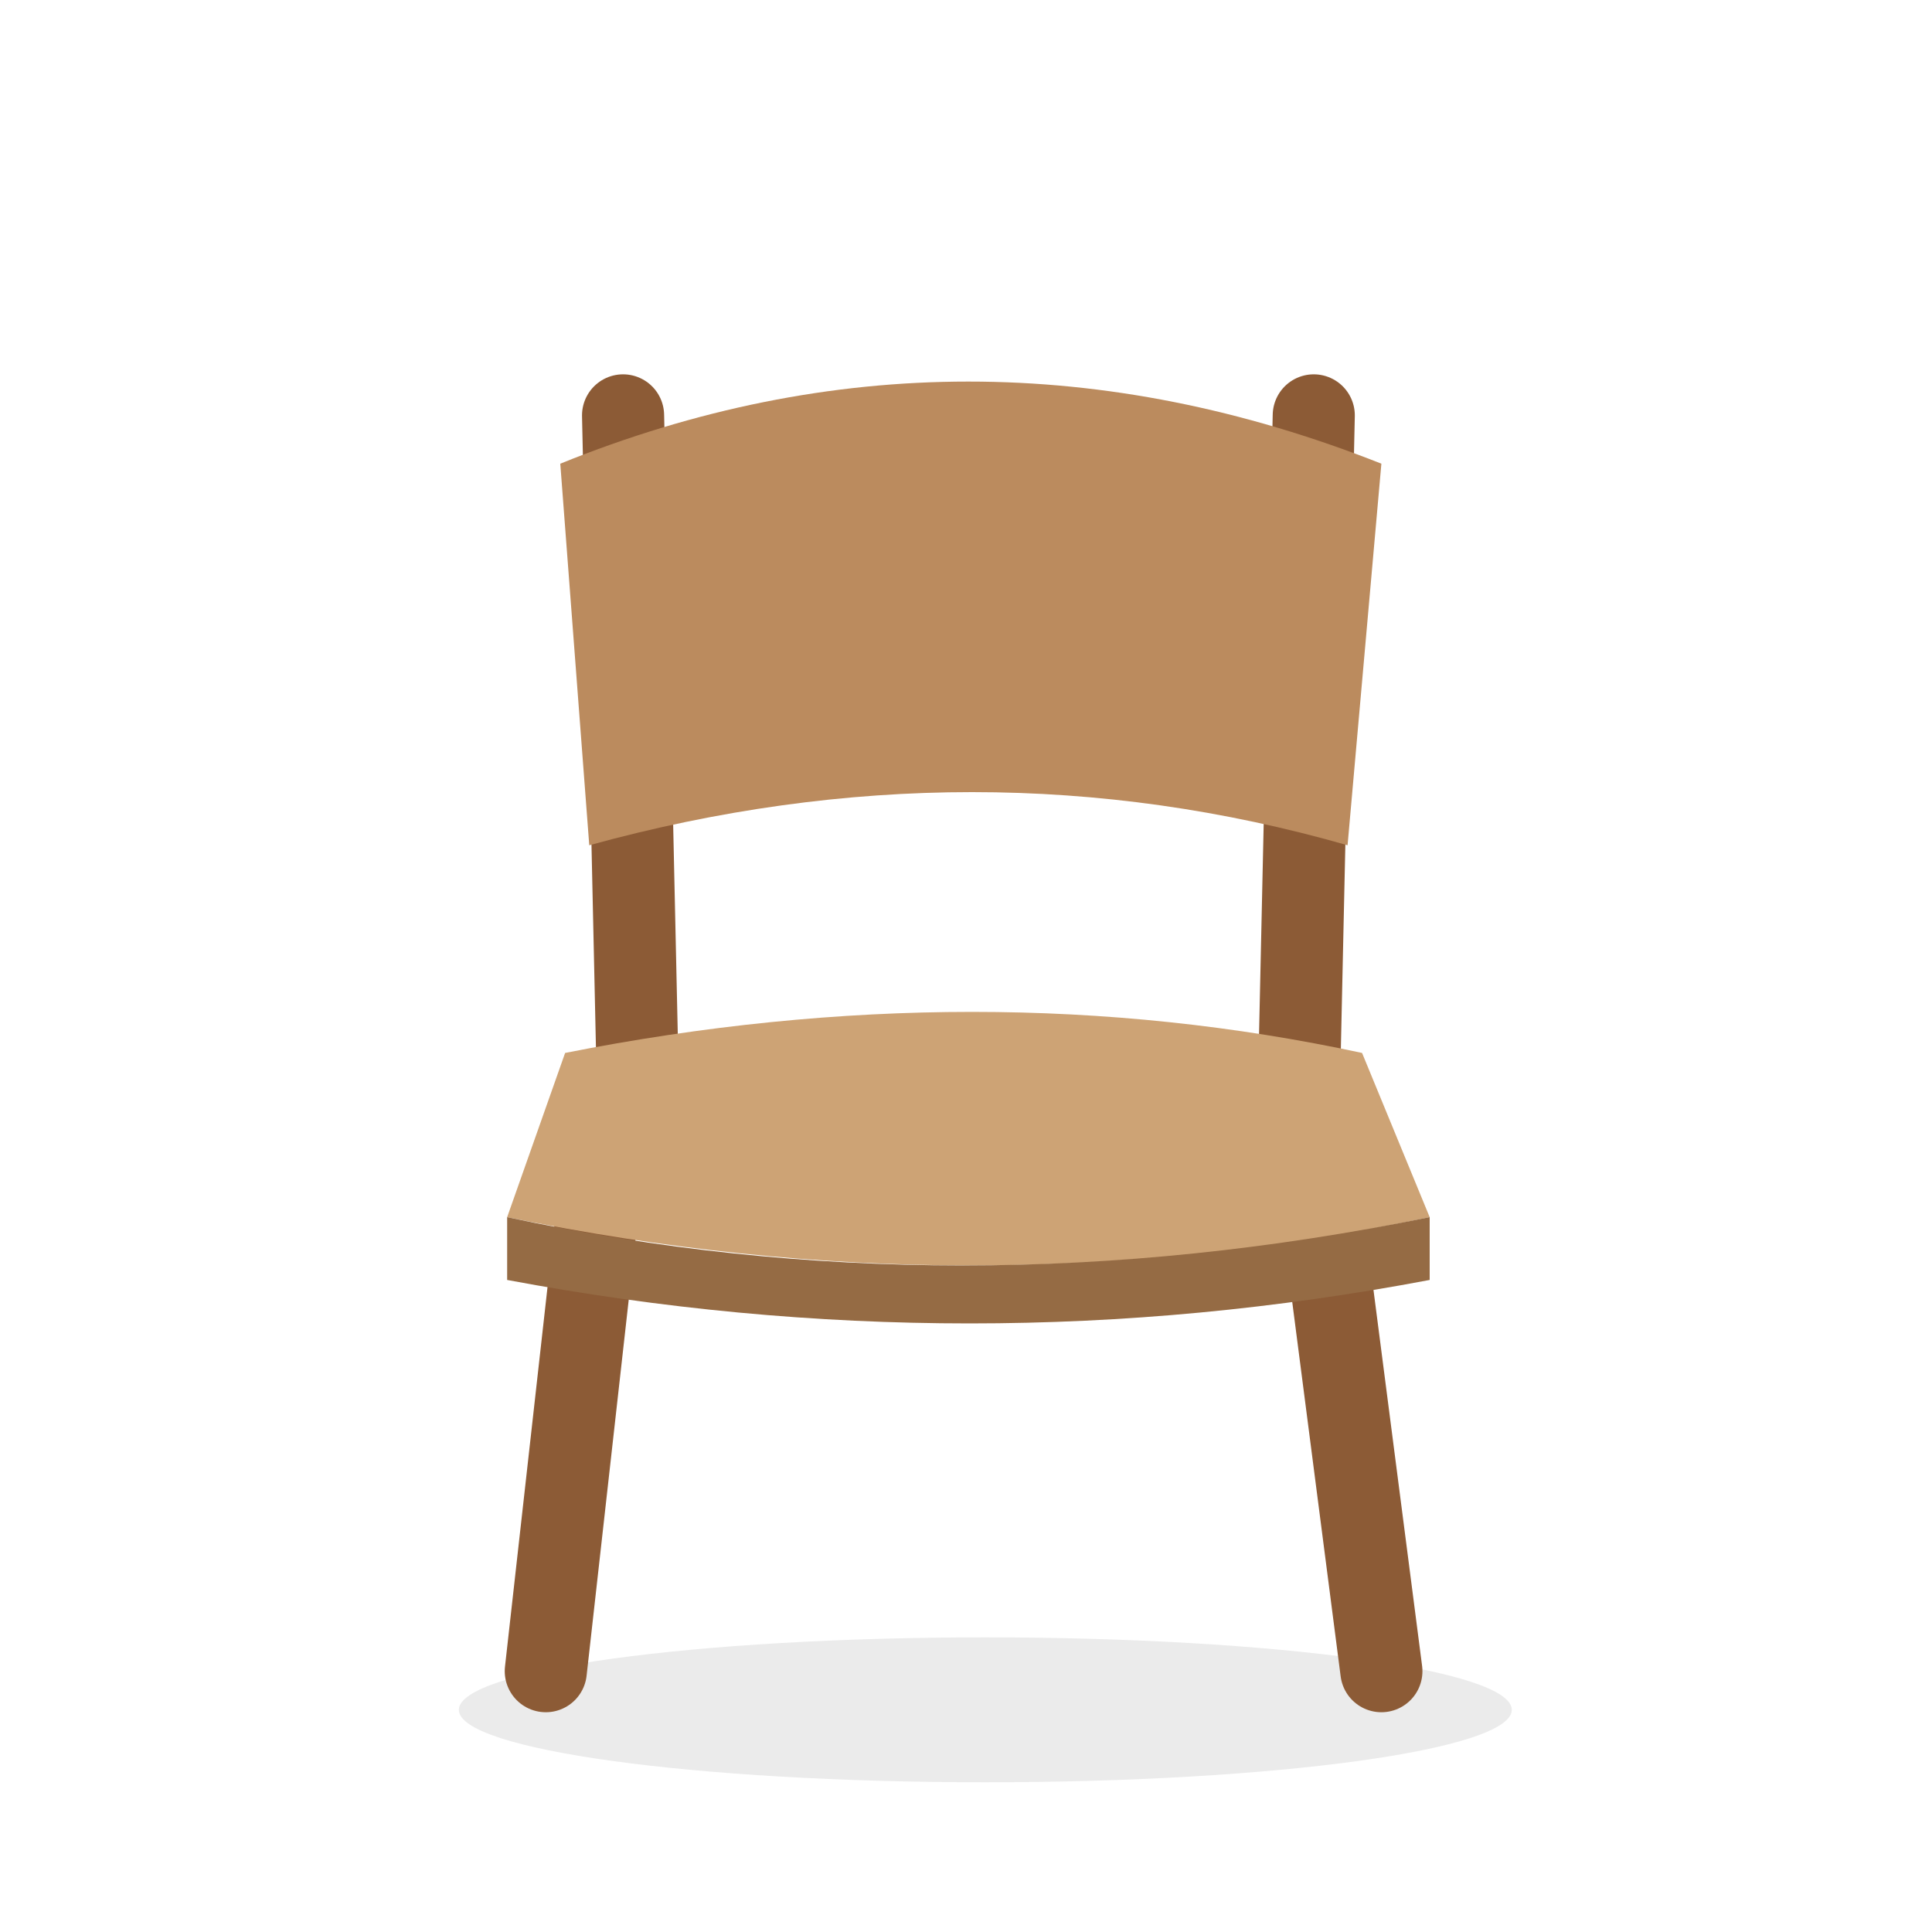
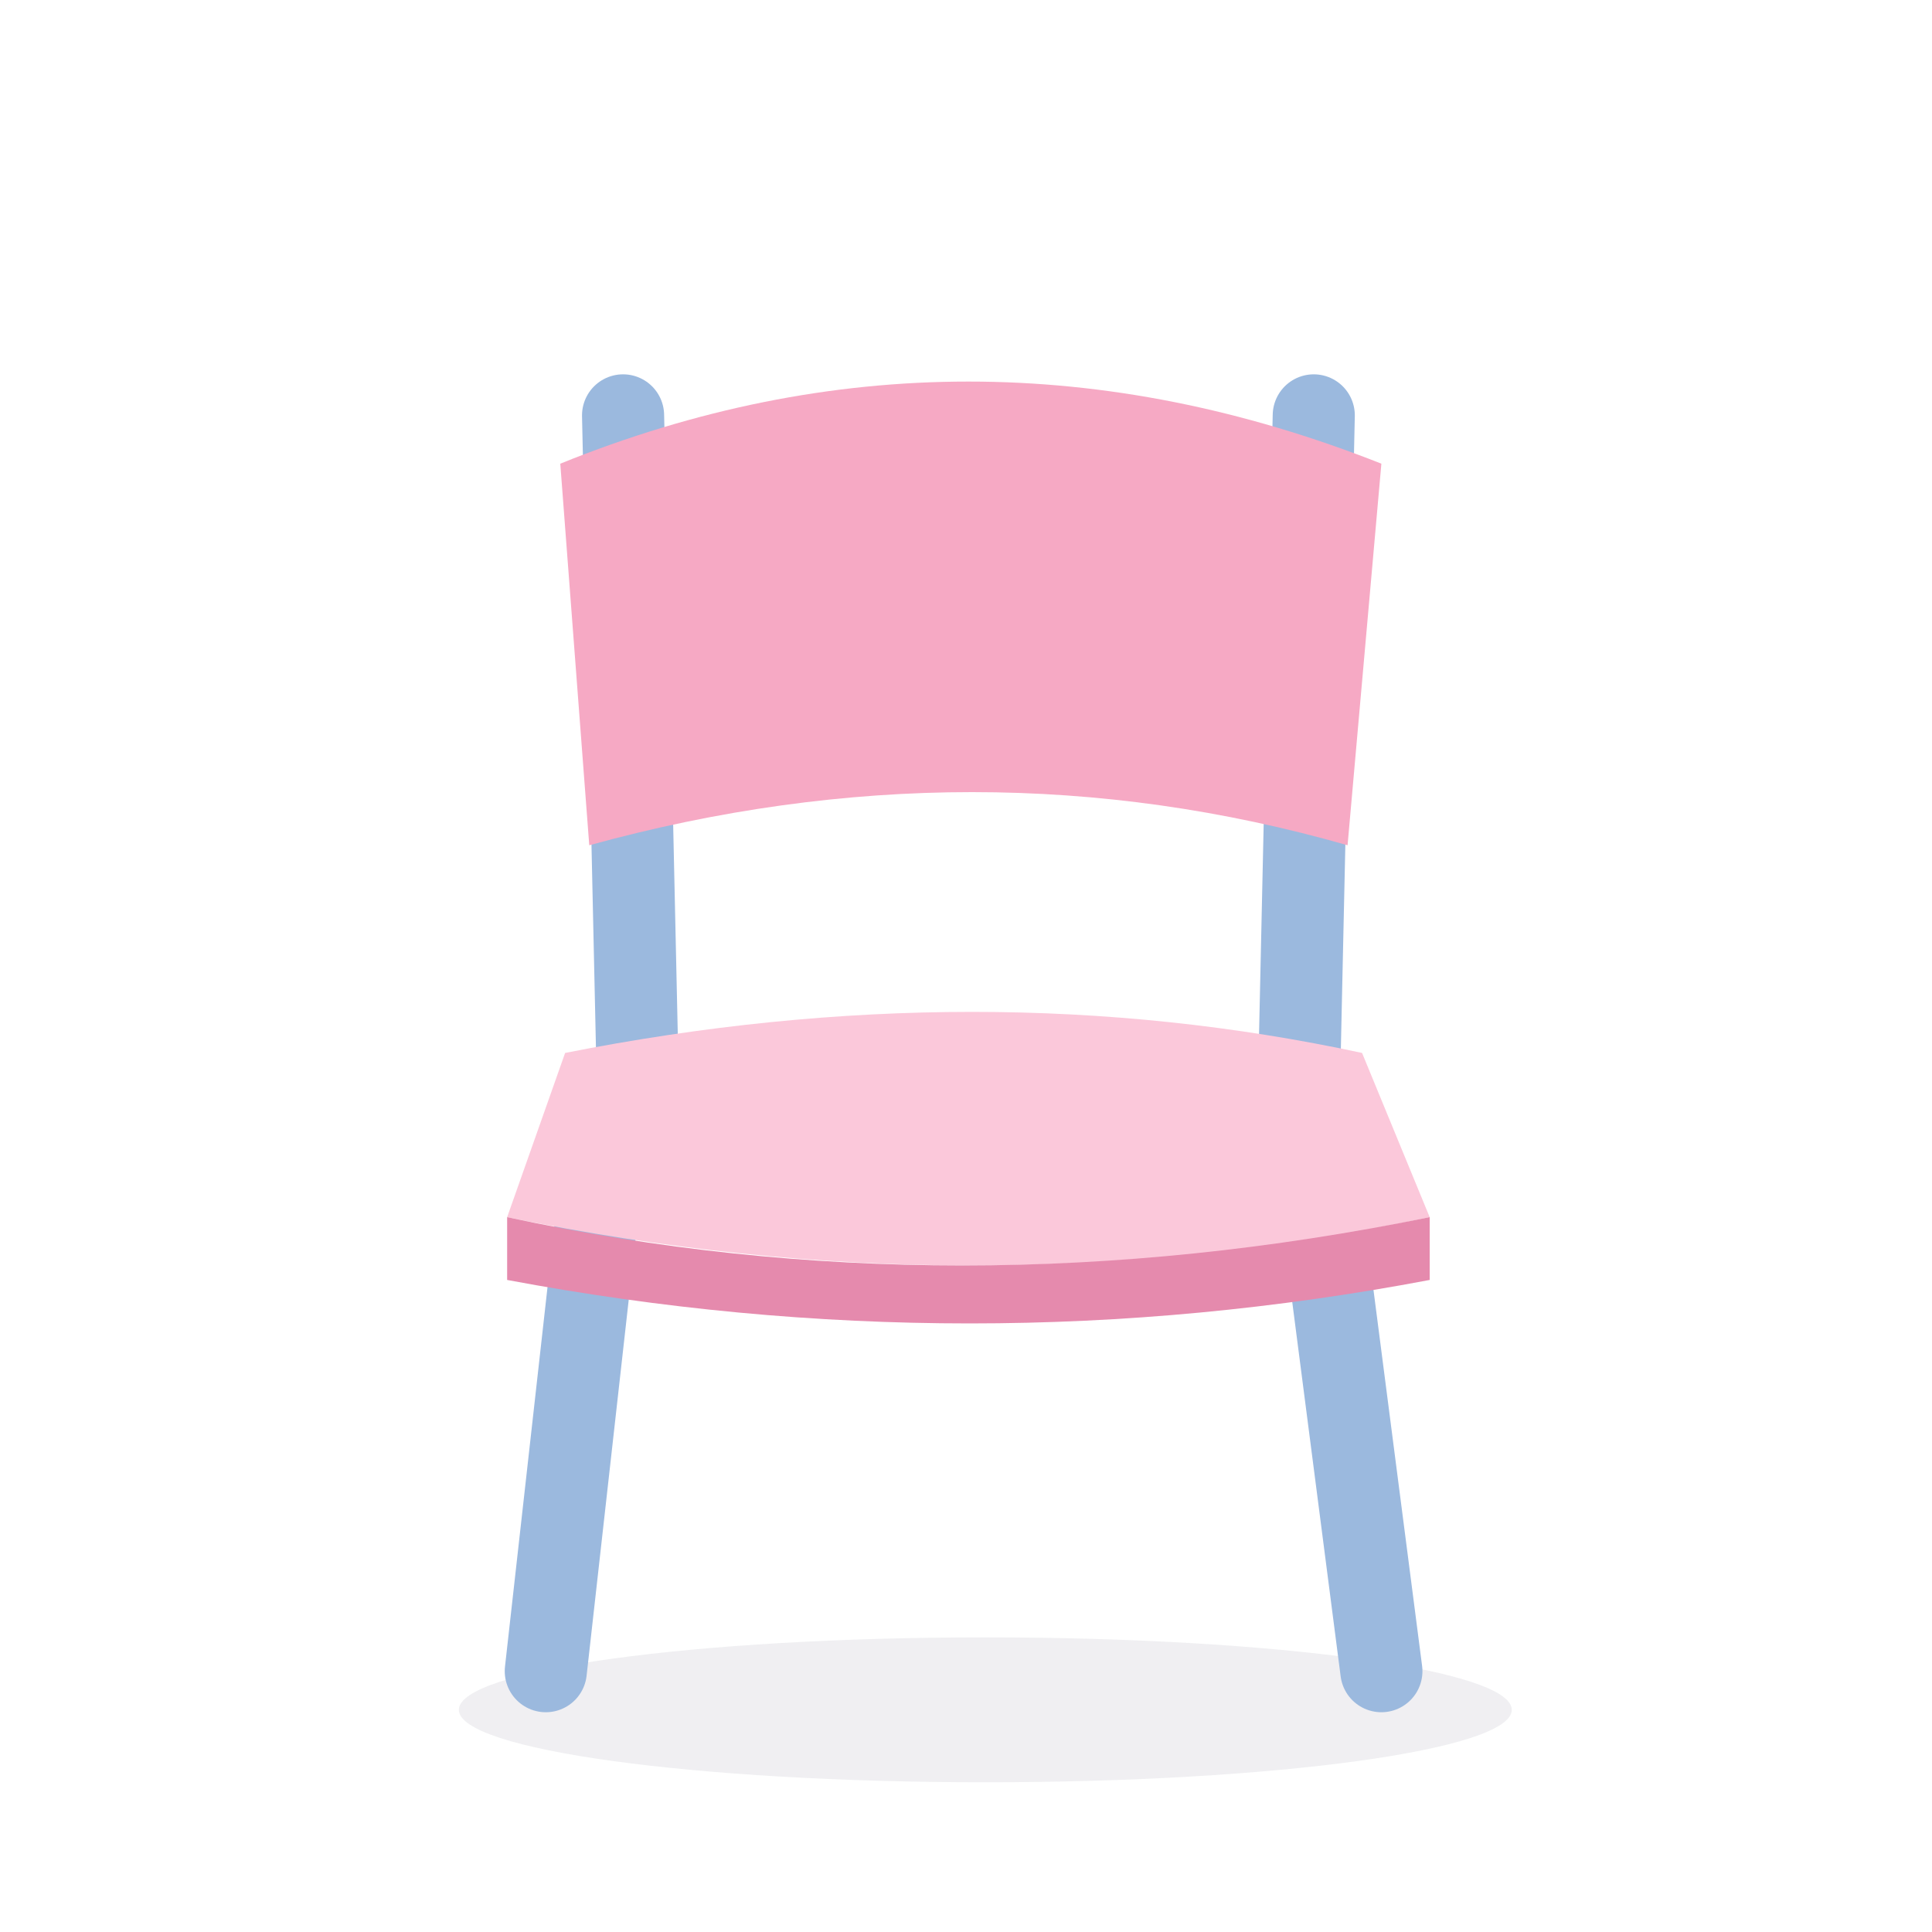
<svg xmlns="http://www.w3.org/2000/svg" viewBox="0 0 400 400">
-   <ellipse cx="204" cy="354" rx="109" ry="15" fill="#000" opacity=".08" />
-   <g stroke="#8c5b36" stroke-width="17" stroke-linecap="round">
+   <ellipse cx="204" cy="354" rx="109" ry="15" fill="#3a3956" opacity=".08" />
+   <g stroke="#9bb9de" stroke-width="17" stroke-linecap="round">
    <path d="m126 230-13 116m158-116 15 116M132 222l-3-136m140 136 3-136" />
  </g>
-   <path d="M116 96q84-34 170 0l-7 79q-77-22-157 0Z" fill="#bb8b5e" />
-   <path d="M117 218q86-17 165 0l14 34q-94 20-191 0Z" fill="#cda375" />
-   <path d="M105 252q93 20 191 0v13q-95 18-191 0Z" fill="#956b44" />
+   <path d="M116 96q84-34 170 0l-7 79q-77-22-157 0Z" fill="#f6a9c4" />
+   <path d="M117 218q86-17 165 0l14 34q-94 20-191 0Z" fill="#fbc8da" />
+   <path d="M105 252q93 20 191 0v13q-95 18-191 0Z" fill="#e58aad" />
</svg>
